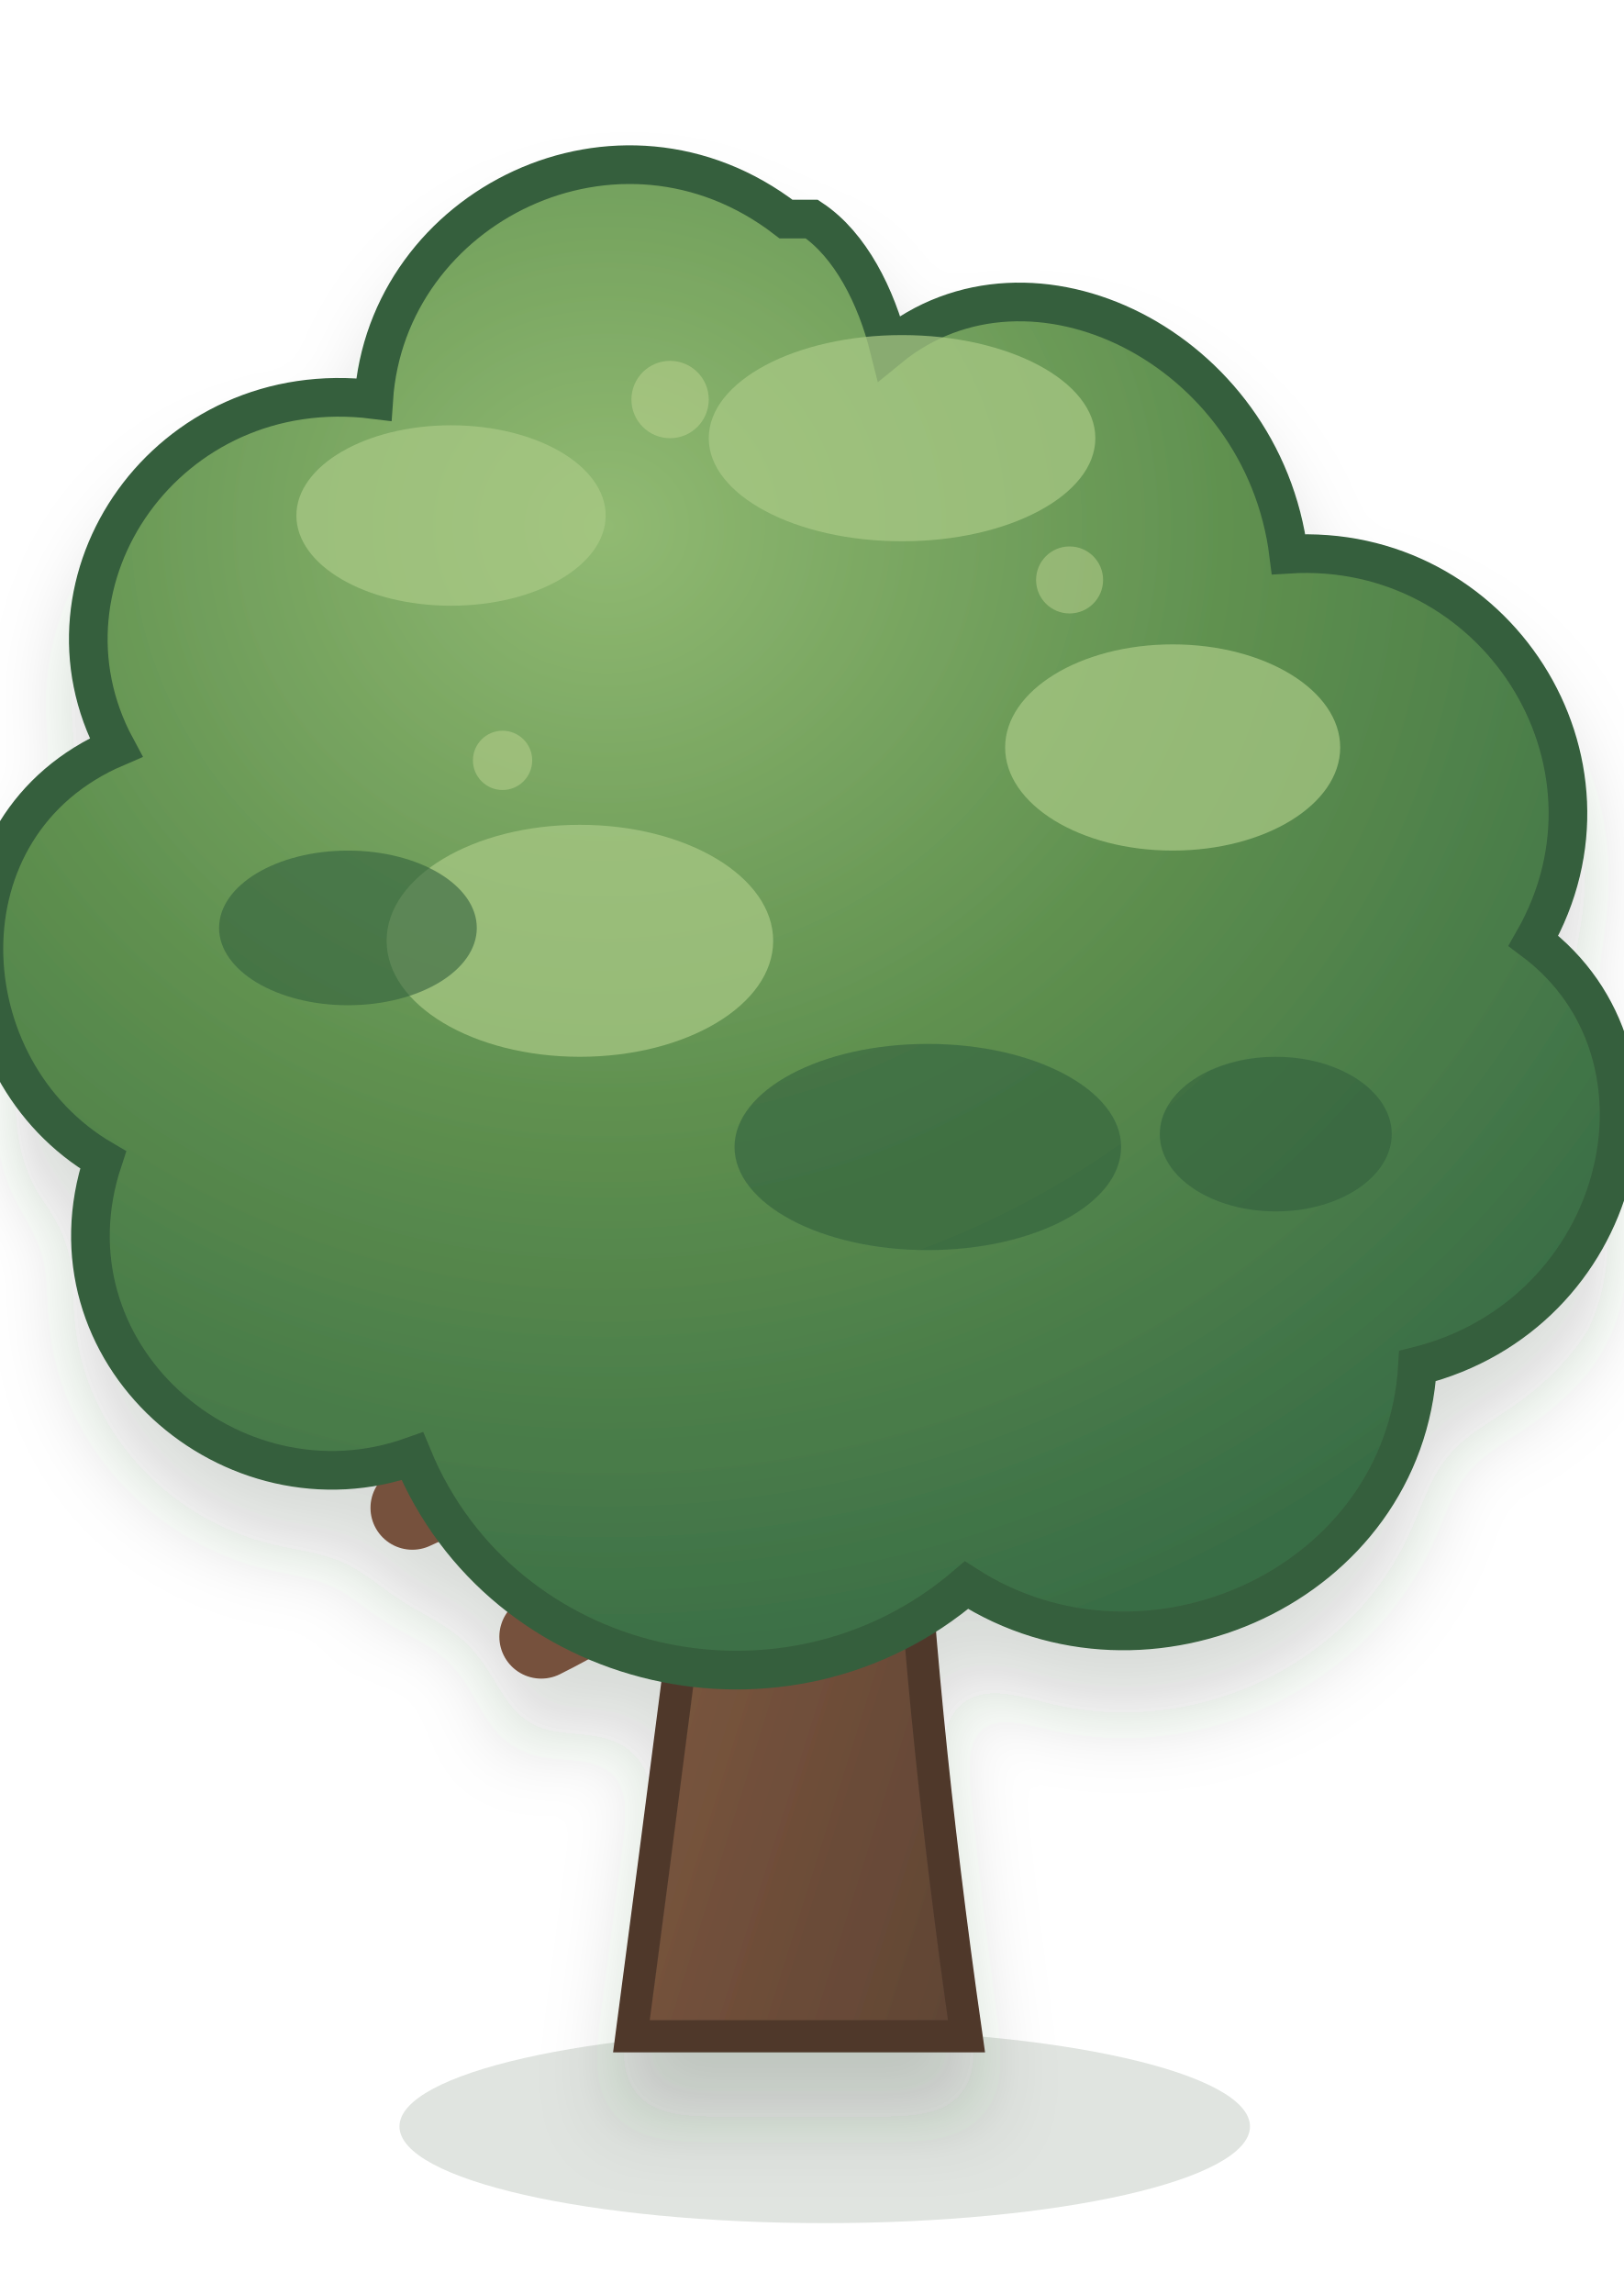
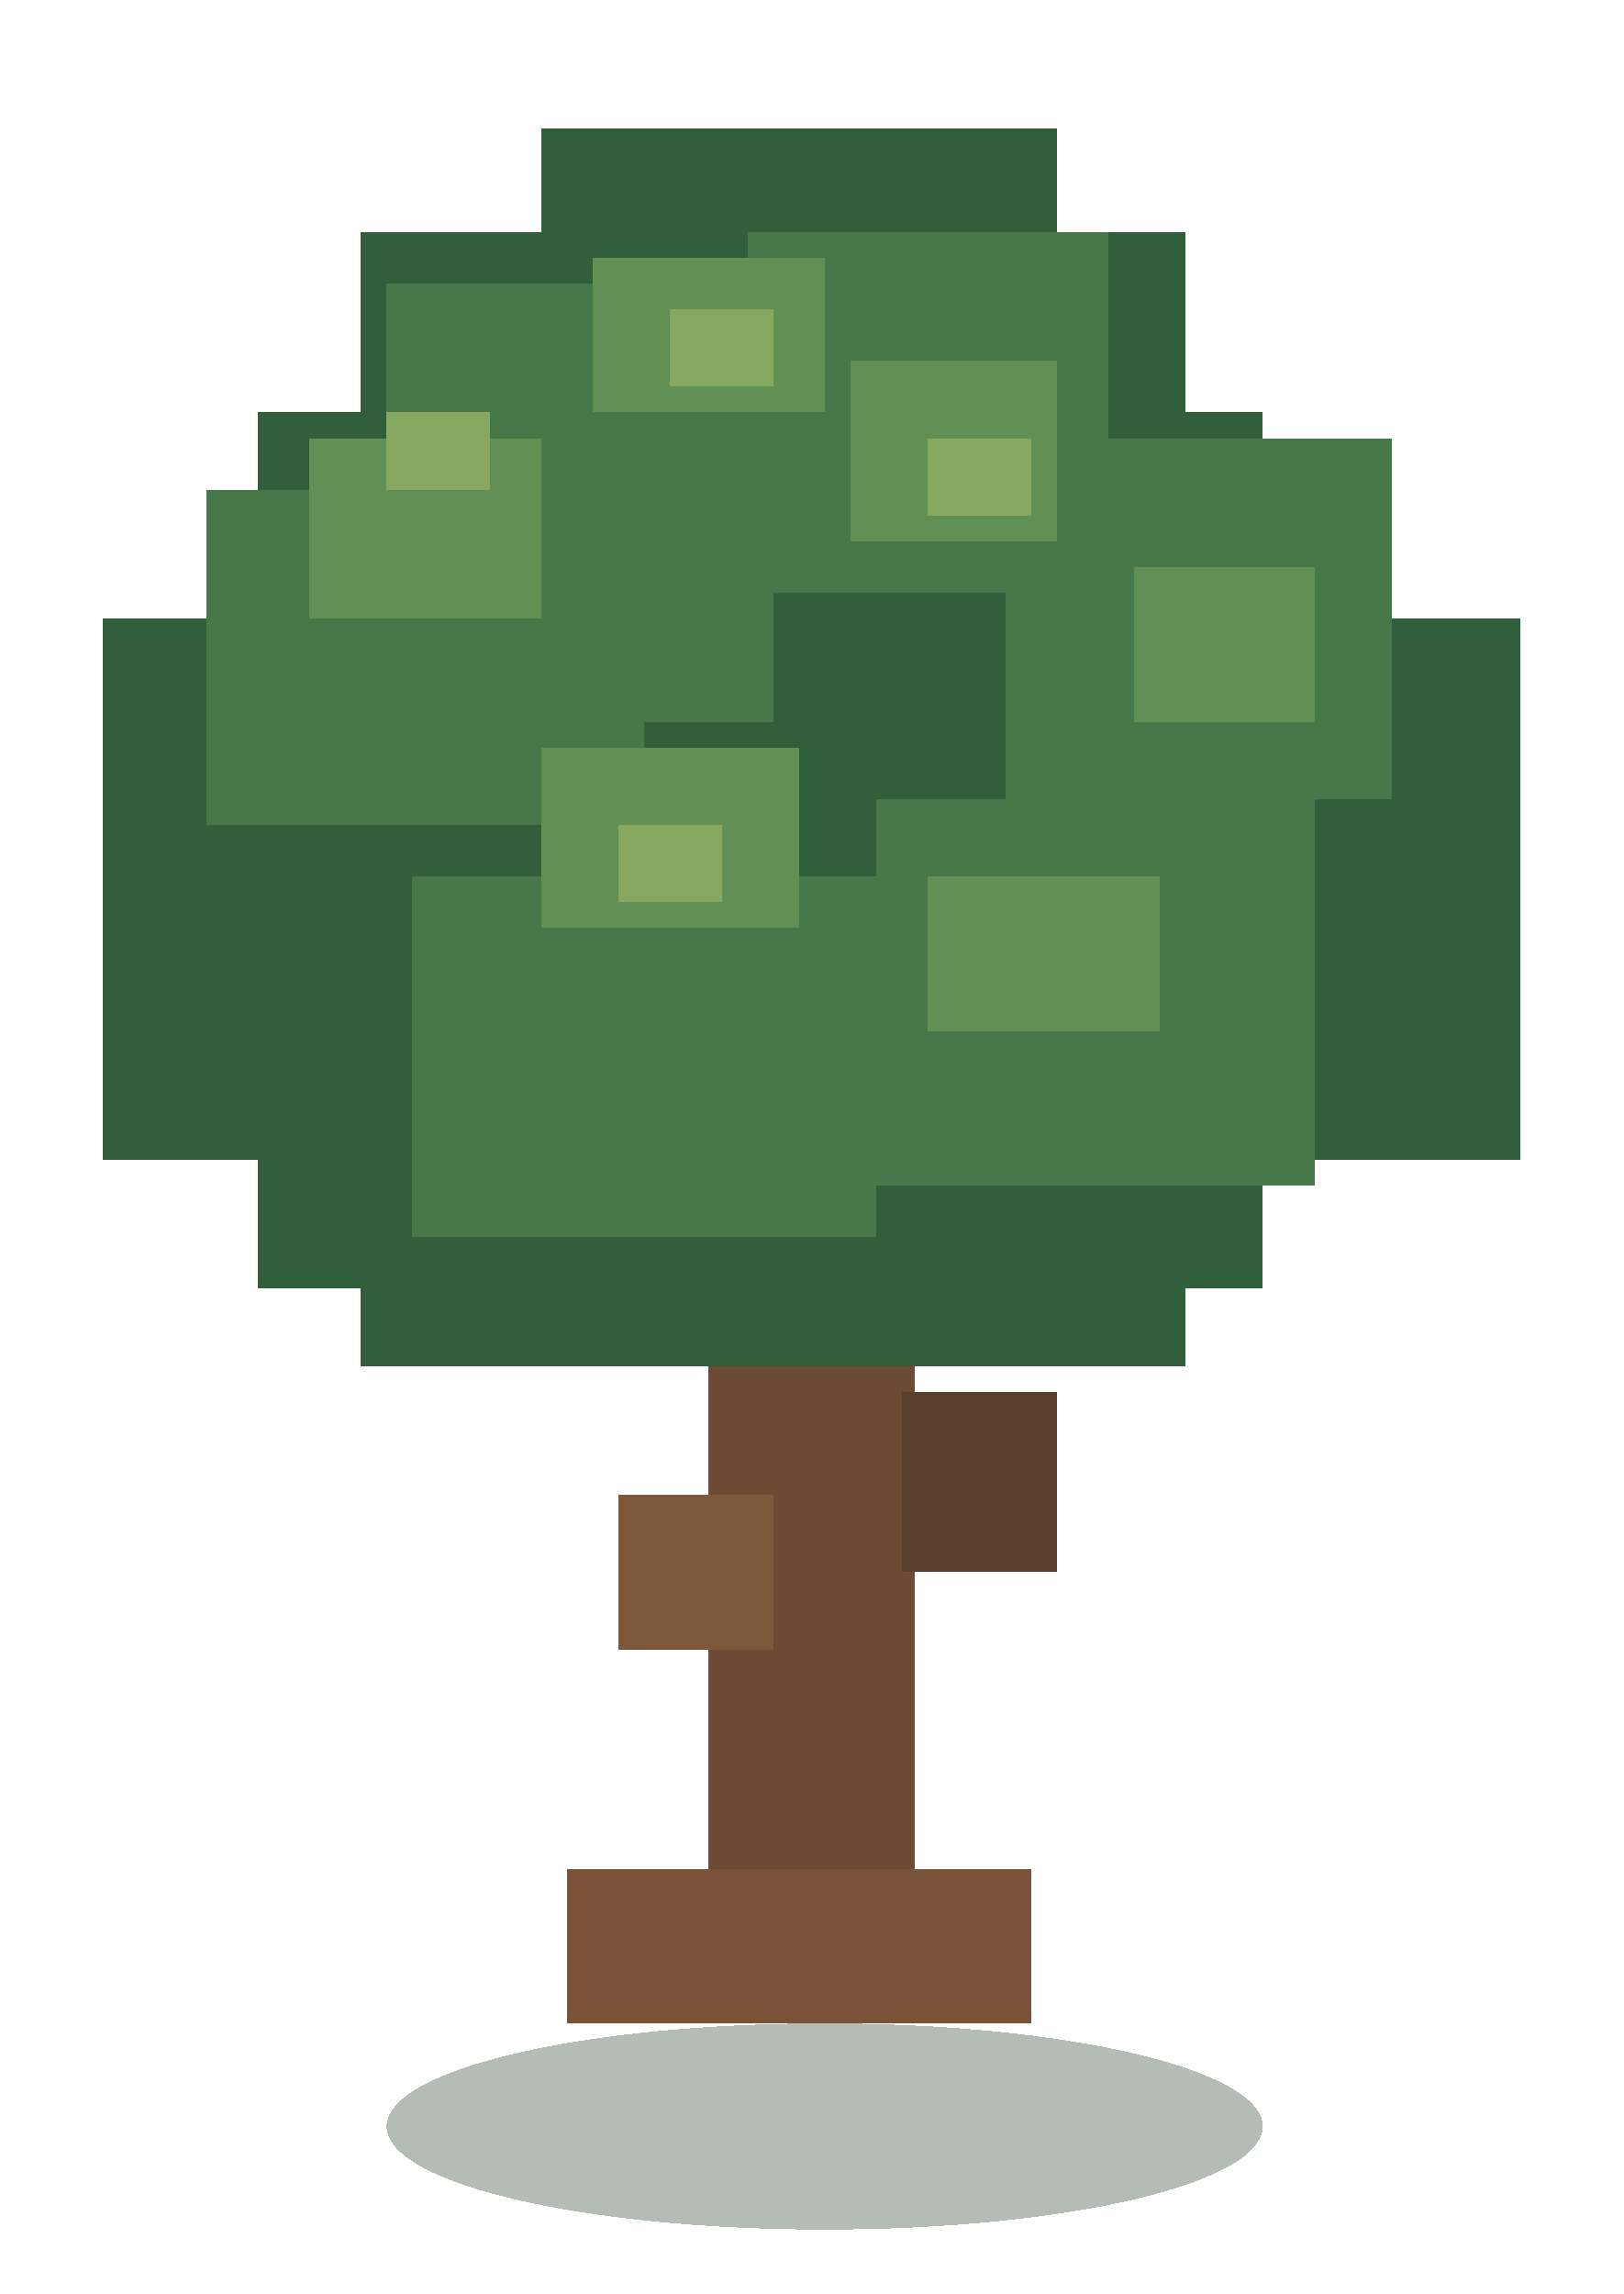
- <svg xmlns="http://www.w3.org/2000/svg" width="126" height="178" viewBox="0 0 126 178">
-   <defs>
-     <linearGradient id="trunk" x1="0" y1="0" x2="1" y2="1">
-       <stop stop-color="#8a6043" />
-       <stop offset="1" stop-color="#5f4434" />
-     </linearGradient>
-     <radialGradient id="crown" cx=".38" cy=".24" r=".78">
-       <stop stop-color="#91ba72" />
-       <stop offset=".5" stop-color="#5f904f" />
-       <stop offset="1" stop-color="#396d45" />
-     </radialGradient>
-     <filter id="shadow" x="-25%" y="-20%" width="150%" height="155%">
-       <feDropShadow dx="0" dy="5" stdDeviation="3" flood-color="#263d2d" flood-opacity=".18" />
-     </filter>
-   </defs>
-   <ellipse cx="64" cy="165" rx="33" ry="7.5" fill="#385337" opacity=".16" />
-   <g filter="url(#shadow)">
-     <path d="M59 77c-2 19-5 43-10 81h26c-5-35-6-62-4-84z" fill="url(#trunk)" stroke="#4f392c" stroke-width="2.5" />
-     <path d="M63 93c-9 13-20 19-31 24M65 96c10 10 20 15 31 18M61 111c-7 9-13 13-19 16" fill="none" stroke="#76513c" stroke-width="6.5" stroke-linecap="round" />
-     <path d="M61 17c-13-10-31-1-32 14-16-2-27 14-20 27-14 6-13 25-1 32-5 15 10 28 24 23 7 17 29 22 43 10 14 9 34 0 35-17 16-4 21-24 9-33 8-14-3-31-19-30-2-16-20-25-31-16-1-4-3-8-6-10z" fill="url(#crown)" stroke="#365e3d" stroke-width="3" />
-     <g fill="#a9c985" opacity=".72">
-       <ellipse cx="35" cy="40" rx="12" ry="7" />
-       <ellipse cx="70" cy="34" rx="15" ry="8" />
-       <ellipse cx="91" cy="58" rx="13" ry="8" />
-       <ellipse cx="45" cy="73" rx="15" ry="9" />
-     </g>
-     <g fill="#315f3d" opacity=".58">
-       <ellipse cx="27" cy="72" rx="10" ry="6" />
-       <ellipse cx="72" cy="89" rx="15" ry="8" />
-       <ellipse cx="99" cy="88" rx="9" ry="6" />
-     </g>
-     <g fill="#c1d592" opacity=".48">
-       <circle cx="52" cy="31" r="3" />
-       <circle cx="83" cy="45" r="2.6" />
-       <circle cx="39" cy="59" r="2.3" />
-     </g>
+ <svg xmlns="http://www.w3.org/2000/svg" width="126" height="178" viewBox="0 0 126 178" shape-rendering="crispEdges">
+   <ellipse cx="64" cy="165" rx="34" ry="8" fill="#2e4931" opacity=".36" />
+   <rect x="55" y="82" width="16" height="70" fill="#6d4a33" />
+   <rect x="48" y="116" width="12" height="12" fill="#7e583b" />
+   <rect x="70" y="108" width="12" height="14" fill="#593d2d" />
+   <rect x="44" y="145" width="36" height="12" fill="#795239" />
+   <g fill="#315f3b">
+     <rect x="20" y="32" width="78" height="68" />
+     <rect x="8" y="48" width="110" height="42" />
+     <rect x="28" y="18" width="64" height="88" />
+     <rect x="42" y="10" width="40" height="20" />
+   </g>
+   <g fill="#47784a">
+     <rect x="16" y="38" width="34" height="26" />
+     <rect x="30" y="22" width="30" height="34" />
+     <rect x="58" y="18" width="28" height="28" />
+     <rect x="78" y="34" width="30" height="28" />
+     <rect x="32" y="68" width="36" height="28" />
+     <rect x="68" y="62" width="34" height="30" />
+   </g>
+   <g fill="#629054">
+     <rect x="24" y="34" width="18" height="14" />
+     <rect x="46" y="20" width="18" height="12" />
+     <rect x="66" y="28" width="16" height="14" />
+     <rect x="88" y="44" width="14" height="12" />
+     <rect x="42" y="58" width="20" height="14" />
+     <rect x="72" y="68" width="18" height="12" />
+   </g>
+   <g fill="#86a861">
+     <rect x="30" y="32" width="8" height="6" />
+     <rect x="52" y="24" width="8" height="6" />
+     <rect x="72" y="34" width="8" height="6" />
+     <rect x="48" y="64" width="8" height="6" />
  </g>
</svg>
